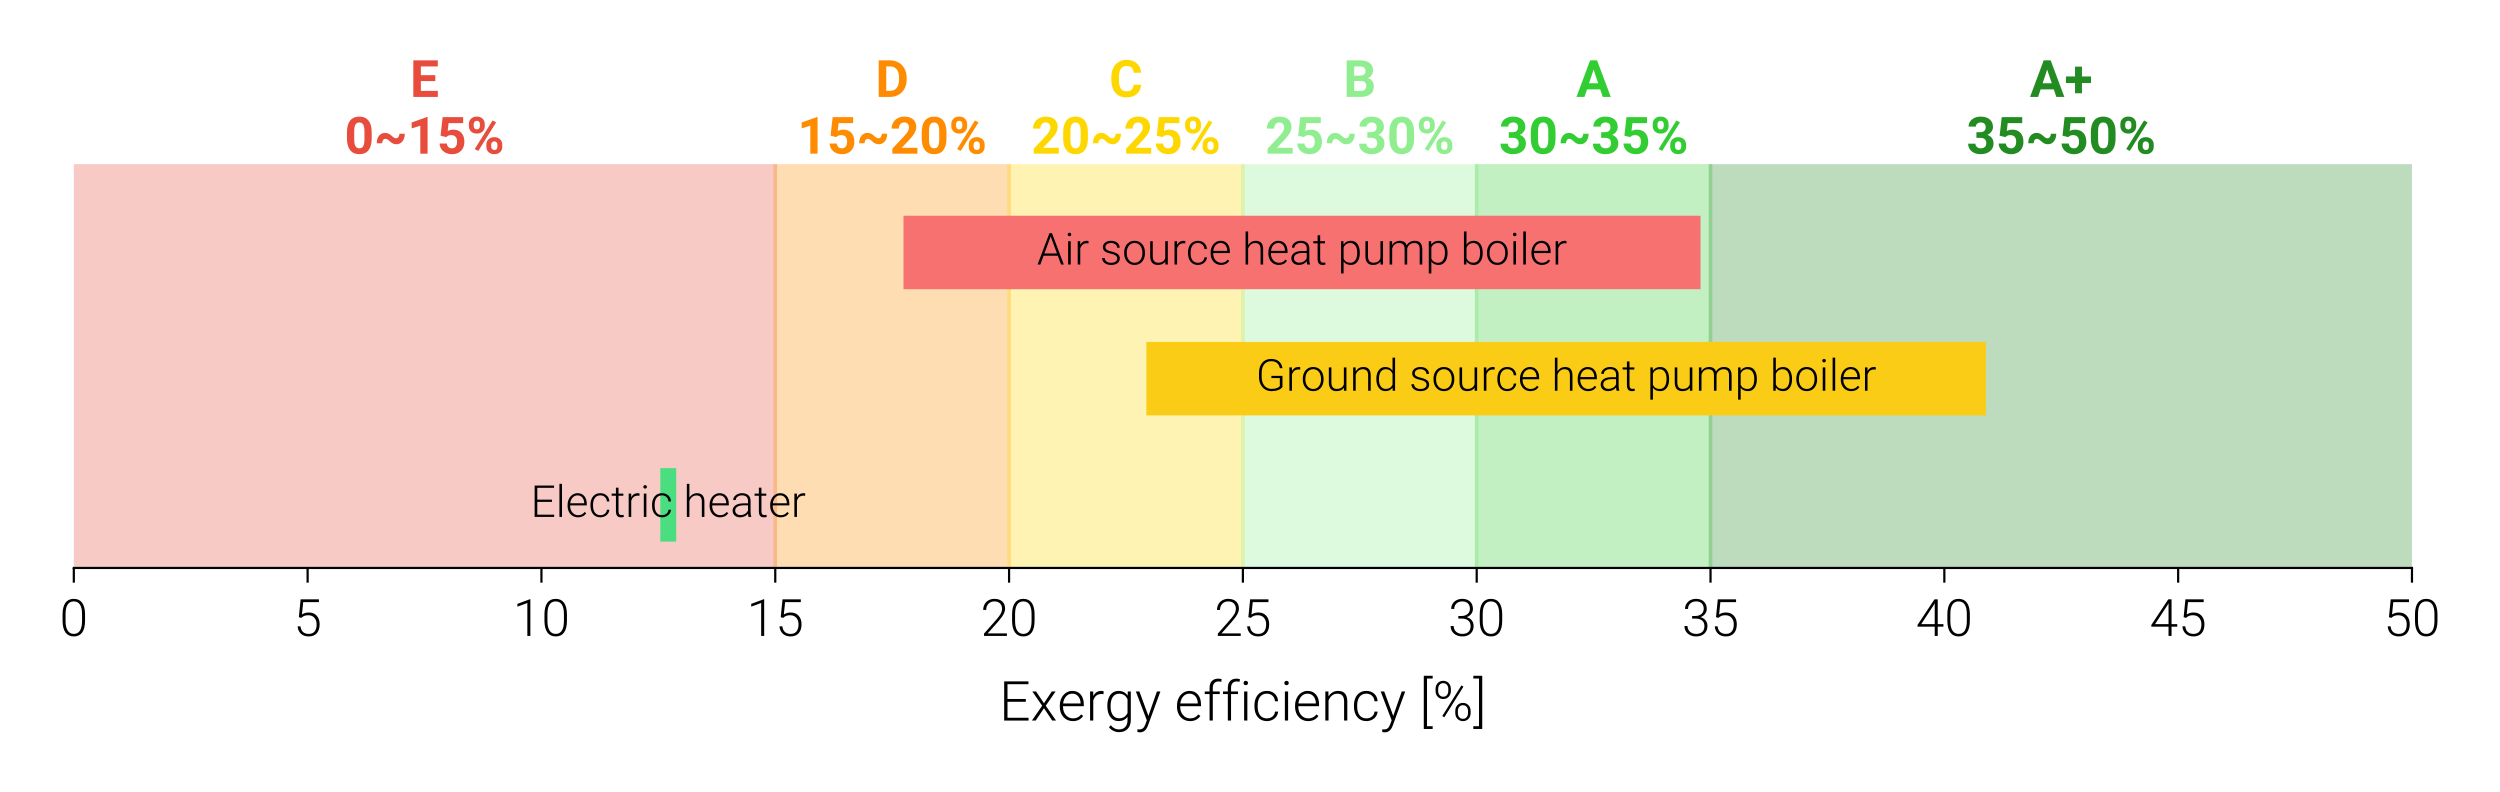
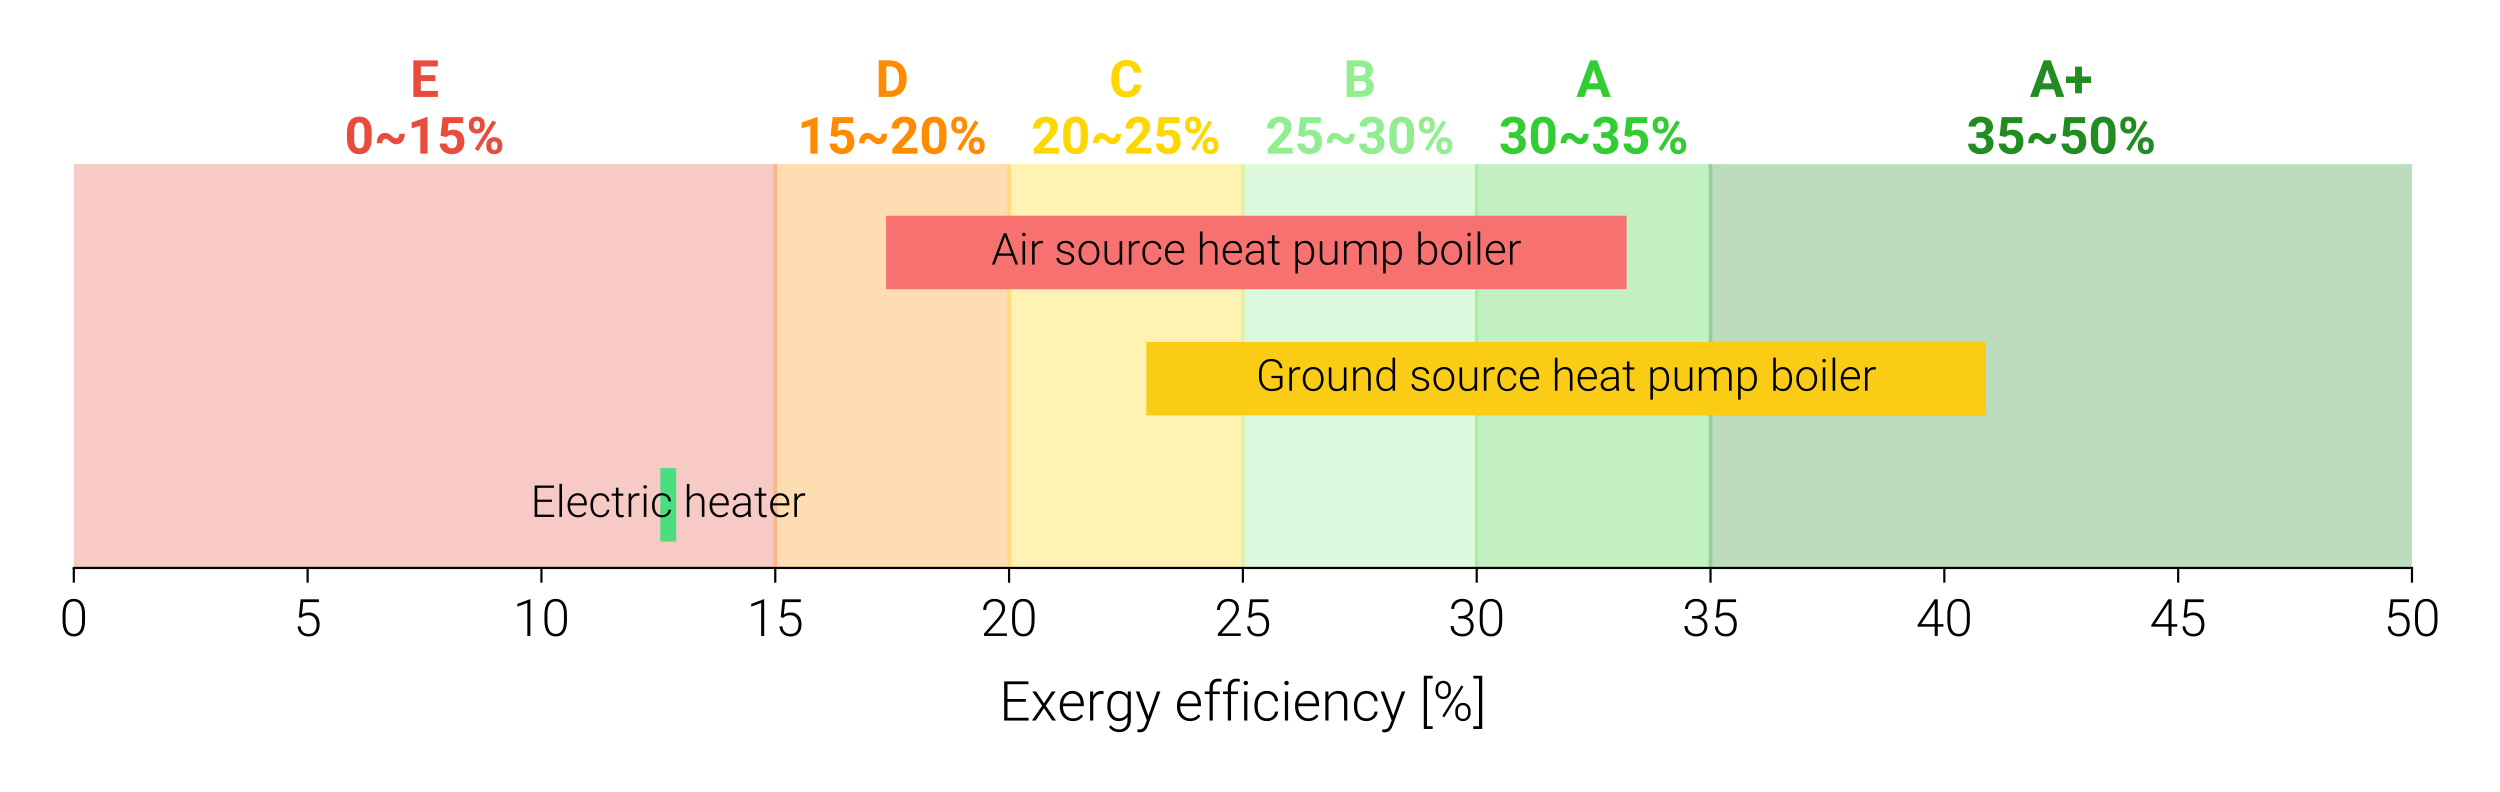
<svg xmlns="http://www.w3.org/2000/svg" xmlns:xlink="http://www.w3.org/1999/xlink" width="340.157pt" height="107.717pt" viewBox="0 0 340.157 107.717" version="1.1">
  <defs>
    <style type="text/css">*{stroke-linejoin: round; stroke-linecap: butt}</style>
  </defs>
  <g id="figure_1">
    <g id="patch_1">
      <path d="M 0 107.717  L 340.157 107.717  L 340.157 0  L 0 0  L 0 107.717  z " style="fill: none" />
    </g>
    <g id="axes_1">
      <g id="patch_2">
        <path d="M 10.043 77.277  L 328.18 77.277  L 328.18 22.332  L 10.043 22.332  L 10.043 77.277  z " style="fill: none" />
      </g>
      <g id="patch_3">
-         <path d="M 10.043 77.277  L 105.484 77.277  L 105.484 22.332  L 10.043 22.332  z " clip-path="url(#p88ef2f075c)" style="fill: #e74c3c; opacity: 0.3; stroke: #e74c3c; stroke-width: 0.5; stroke-linejoin: miter" />
+         <path d="M 10.043 77.277  L 105.484 77.277  L 105.484 22.332  L 10.043 22.332  z " clip-path="url(#padbe6a1550)" style="fill: #e74c3c; opacity: 0.3; stroke: #e74c3c; stroke-width: 0.5; stroke-linejoin: miter" />
      </g>
      <g id="patch_4">
-         <path d="M 105.484 77.277  L 137.297 77.277  L 137.297 22.332  L 105.484 22.332  z " clip-path="url(#p88ef2f075c)" style="fill: #ff8c00; opacity: 0.3; stroke: #ff8c00; stroke-width: 0.5; stroke-linejoin: miter" />
+         <path d="M 105.484 77.277  L 137.297 77.277  L 137.297 22.332  L 105.484 22.332  z " clip-path="url(#padbe6a1550)" style="fill: #ff8c00; opacity: 0.3; stroke: #ff8c00; stroke-width: 0.5; stroke-linejoin: miter" />
      </g>
      <g id="patch_5">
-         <path d="M 137.297 77.277  L 169.111 77.277  L 169.111 22.332  L 137.297 22.332  z " clip-path="url(#p88ef2f075c)" style="fill: #ffd700; opacity: 0.3; stroke: #ffd700; stroke-width: 0.5; stroke-linejoin: miter" />
+         <path d="M 137.297 77.277  L 169.111 77.277  L 169.111 22.332  L 137.297 22.332  z " clip-path="url(#padbe6a1550)" style="fill: #ffd700; opacity: 0.3; stroke: #ffd700; stroke-width: 0.5; stroke-linejoin: miter" />
      </g>
      <g id="patch_6">
-         <path d="M 169.111 77.277  L 200.925 77.277  L 200.925 22.332  L 169.111 22.332  z " clip-path="url(#p88ef2f075c)" style="fill: #90ee90; opacity: 0.3; stroke: #90ee90; stroke-width: 0.5; stroke-linejoin: miter" />
+         <path d="M 169.111 77.277  L 200.925 77.277  L 200.925 22.332  L 169.111 22.332  z " clip-path="url(#padbe6a1550)" style="fill: #90ee90; opacity: 0.3; stroke: #90ee90; stroke-width: 0.5; stroke-linejoin: miter" />
      </g>
      <g id="patch_7">
-         <path d="M 200.925 77.277  L 232.739 77.277  L 232.739 22.332  L 200.925 22.332  z " clip-path="url(#p88ef2f075c)" style="fill: #32cd32; opacity: 0.3; stroke: #32cd32; stroke-width: 0.5; stroke-linejoin: miter" />
+         <path d="M 200.925 77.277  L 232.739 77.277  L 232.739 22.332  L 200.925 22.332  z " clip-path="url(#padbe6a1550)" style="fill: #32cd32; opacity: 0.3; stroke: #32cd32; stroke-width: 0.5; stroke-linejoin: miter" />
      </g>
      <g id="patch_8">
-         <path d="M 232.739 77.277  L 328.18 77.277  L 328.18 22.332  L 232.739 22.332  z " clip-path="url(#p88ef2f075c)" style="fill: #228b22; opacity: 0.3; stroke: #228b22; stroke-width: 0.5; stroke-linejoin: miter" />
+         <path d="M 232.739 77.277  L 328.18 77.277  L 328.18 22.332  L 232.739 22.332  z " clip-path="url(#padbe6a1550)" style="fill: #228b22; opacity: 0.3; stroke: #228b22; stroke-width: 0.5; stroke-linejoin: miter" />
      </g>
      <g id="LineCollection_1">
-         <path d="M 89.843 68.691  L 92.009 68.691  " clip-path="url(#p88ef2f075c)" style="fill: none; stroke: #4ade80; stroke-width: 10" />
+         <path d="M 89.843 68.691  L 92.009 68.691  " clip-path="url(#padbe6a1550)" style="fill: none; stroke: #4ade80; stroke-width: 10" />
      </g>
      <g id="LineCollection_2">
-         <path d="M 155.979 51.521  L 270.214 51.521  " clip-path="url(#p88ef2f075c)" style="fill: none; stroke: #facc15; stroke-width: 10" />
+         <path d="M 155.979 51.521  L 270.214 51.521  " clip-path="url(#padbe6a1550)" style="fill: none; stroke: #facc15; stroke-width: 10" />
      </g>
      <g id="LineCollection_3">
-         <path d="M 122.932 34.351  L 231.38 34.351  " clip-path="url(#p88ef2f075c)" style="fill: none; stroke: #f87171; stroke-width: 10" />
+         <path d="M 120.568 34.351  L 221.327 34.351  " clip-path="url(#padbe6a1550)" style="fill: none; stroke: #f87171; stroke-width: 10" />
      </g>
      <g id="patch_9">
        <path d="M 10.043 77.277  L 328.18 77.277  " style="fill: none; stroke: #000000; stroke-width: 0.3; stroke-linejoin: miter; stroke-linecap: square" />
      </g>
      <g id="matplotlib.axis_1">
        <g id="xtick_1">
          <g id="line2d_1">
            <defs>
-               <path id="me3cff10034" d="M 0 0  L 0 2  " style="stroke: #000000; stroke-width: 0.3" />
+               <path id="m54d1eeb6ce" d="M 0 0  L 0 2  " style="stroke: #000000; stroke-width: 0.3" />
            </defs>
            <g>
-               <use xlink:href="#me3cff10034" x="10.043" y="77.277" style="stroke: #000000; stroke-width: 0.3" />
+               <use xlink:href="#m54d1eeb6ce" x="10.043" y="77.277" style="stroke: #000000; stroke-width: 0.3" />
            </g>
          </g>
          <g id="text_1">
            <g transform="translate(8.102734 86.52653) scale(0.07 -0.07)">
              <defs>
                <path id="Roboto-Light-30" d="M 3172 1897  Q 3172 934 2819 435  Q 2466 -63 1778 -63  Q 1103 -63 743 426  Q 384 916 375 1850  L 375 2666  Q 375 3625 731 4119  Q 1088 4613 1772 4613  Q 2447 4613 2803 4136  Q 3159 3659 3172 2731  L 3172 1897  z M 2797 2713  Q 2797 3494 2542 3894  Q 2288 4294 1772 4294  Q 1266 4294 1009 3903  Q 753 3513 747 2750  L 747 1856  Q 747 1078 1011 665  Q 1275 253 1778 253  Q 2278 253 2536 656  Q 2794 1059 2797 1838  L 2797 2713  z " transform="scale(0.015625)" />
              </defs>
              <use xlink:href="#Roboto-Light-30" />
            </g>
          </g>
        </g>
        <g id="xtick_2">
          <g id="line2d_2">
            <g>
-               <use xlink:href="#me3cff10034" x="41.856" y="77.277" style="stroke: #000000; stroke-width: 0.3" />
+               <use xlink:href="#m54d1eeb6ce" x="41.856" y="77.277" style="stroke: #000000; stroke-width: 0.3" />
            </g>
          </g>
          <g id="text_2">
            <g transform="translate(39.91648 86.52653) scale(0.07 -0.07)">
              <defs>
                <path id="Roboto-Light-35" d="M 681 2331  L 903 4550  L 3178 4550  L 3178 4203  L 1225 4203  L 1066 2666  Q 1431 2916 1922 2916  Q 2538 2916 2903 2516  Q 3269 2116 3269 1450  Q 3269 731 2912 334  Q 2556 -63 1909 -63  Q 1316 -63 947 268  Q 578 600 525 1197  L 884 1197  Q 938 731 1200 492  Q 1463 253 1909 253  Q 2397 253 2645 562  Q 2894 872 2894 1444  Q 2894 1944 2616 2259  Q 2338 2575 1856 2575  Q 1591 2575 1394 2508  Q 1197 2441 978 2247  L 681 2331  z " transform="scale(0.015625)" />
              </defs>
              <use xlink:href="#Roboto-Light-35" />
            </g>
          </g>
        </g>
        <g id="xtick_3">
          <g id="line2d_3">
            <g>
-               <use xlink:href="#me3cff10034" x="73.67" y="77.277" style="stroke: #000000; stroke-width: 0.3" />
+               <use xlink:href="#m54d1eeb6ce" x="73.67" y="77.277" style="stroke: #000000; stroke-width: 0.3" />
            </g>
          </g>
          <g id="text_3">
            <g transform="translate(69.79046 86.52653) scale(0.07 -0.07)">
              <defs>
                <path id="Roboto-Light-31" d="M 2169 0  L 1794 0  L 1794 4100  L 556 3641  L 556 3991  L 2106 4566  L 2169 4566  L 2169 0  z " transform="scale(0.015625)" />
              </defs>
              <use xlink:href="#Roboto-Light-31" />
              <use xlink:href="#Roboto-Light-30" transform="translate(55.41992 0)" />
            </g>
          </g>
        </g>
        <g id="xtick_4">
          <g id="line2d_4">
            <g>
-               <use xlink:href="#me3cff10034" x="105.484" y="77.277" style="stroke: #000000; stroke-width: 0.3" />
+               <use xlink:href="#m54d1eeb6ce" x="105.484" y="77.277" style="stroke: #000000; stroke-width: 0.3" />
            </g>
          </g>
          <g id="text_4">
            <g transform="translate(101.6042 86.52653) scale(0.07 -0.07)">
              <use xlink:href="#Roboto-Light-31" />
              <use xlink:href="#Roboto-Light-35" transform="translate(55.41992 0)" />
            </g>
          </g>
        </g>
        <g id="xtick_5">
          <g id="line2d_5">
            <g>
-               <use xlink:href="#me3cff10034" x="137.297" y="77.277" style="stroke: #000000; stroke-width: 0.3" />
+               <use xlink:href="#m54d1eeb6ce" x="137.297" y="77.277" style="stroke: #000000; stroke-width: 0.3" />
            </g>
          </g>
          <g id="text_5">
            <g transform="translate(133.418 86.52653) scale(0.07 -0.07)">
              <defs>
                <path id="Roboto-Light-32" d="M 3278 0  L 428 0  L 428 288  L 1988 2056  Q 2375 2503 2525 2793  Q 2675 3084 2675 3359  Q 2675 3791 2422 4042  Q 2169 4294 1725 4294  Q 1266 4294 983 4000  Q 700 3706 700 3238  L 328 3238  Q 328 3622 501 3937  Q 675 4253 995 4433  Q 1316 4613 1725 4613  Q 2350 4613 2701 4284  Q 3053 3956 3053 3391  Q 3053 3072 2854 2694  Q 2656 2316 2156 1750  L 888 316  L 3278 316  L 3278 0  z " transform="scale(0.015625)" />
              </defs>
              <use xlink:href="#Roboto-Light-32" />
              <use xlink:href="#Roboto-Light-30" transform="translate(55.41992 0)" />
            </g>
          </g>
        </g>
        <g id="xtick_6">
          <g id="line2d_6">
            <g>
-               <use xlink:href="#me3cff10034" x="169.111" y="77.277" style="stroke: #000000; stroke-width: 0.3" />
+               <use xlink:href="#m54d1eeb6ce" x="169.111" y="77.277" style="stroke: #000000; stroke-width: 0.3" />
            </g>
          </g>
          <g id="text_6">
            <g transform="translate(165.2317 86.52653) scale(0.07 -0.07)">
              <use xlink:href="#Roboto-Light-32" />
              <use xlink:href="#Roboto-Light-35" transform="translate(55.41992 0)" />
            </g>
          </g>
        </g>
        <g id="xtick_7">
          <g id="line2d_7">
            <g>
-               <use xlink:href="#me3cff10034" x="200.925" y="77.277" style="stroke: #000000; stroke-width: 0.3" />
+               <use xlink:href="#m54d1eeb6ce" x="200.925" y="77.277" style="stroke: #000000; stroke-width: 0.3" />
            </g>
          </g>
          <g id="text_7">
            <g transform="translate(197.0455 86.52653) scale(0.07 -0.07)">
              <defs>
                <path id="Roboto-Light-33" d="M 1259 2478  L 1647 2478  Q 1969 2478 2209 2592  Q 2450 2706 2576 2904  Q 2703 3103 2703 3363  Q 2703 3800 2456 4047  Q 2209 4294 1747 4294  Q 1309 4294 1029 4036  Q 750 3778 750 3356  L 375 3356  Q 375 3709 553 4001  Q 731 4294 1047 4453  Q 1363 4613 1747 4613  Q 2366 4613 2722 4275  Q 3078 3938 3078 3350  Q 3078 3022 2870 2745  Q 2663 2469 2300 2331  Q 2725 2213 2944 1923  Q 3163 1634 3163 1234  Q 3163 650 2781 293  Q 2400 -63 1763 -63  Q 1356 -63 1017 100  Q 678 263 492 555  Q 306 847 306 1234  L 681 1234  Q 681 800 984 526  Q 1288 253 1763 253  Q 2247 253 2517 501  Q 2788 750 2788 1222  Q 2788 1678 2495 1918  Q 2203 2159 1634 2159  L 1259 2159  L 1259 2478  z " transform="scale(0.015625)" />
              </defs>
              <use xlink:href="#Roboto-Light-33" />
              <use xlink:href="#Roboto-Light-30" transform="translate(55.41992 0)" />
            </g>
          </g>
        </g>
        <g id="xtick_8">
          <g id="line2d_8">
            <g>
-               <use xlink:href="#me3cff10034" x="232.739" y="77.277" style="stroke: #000000; stroke-width: 0.3" />
+               <use xlink:href="#m54d1eeb6ce" x="232.739" y="77.277" style="stroke: #000000; stroke-width: 0.3" />
            </g>
          </g>
          <g id="text_8">
            <g transform="translate(228.8592 86.52653) scale(0.07 -0.07)">
              <use xlink:href="#Roboto-Light-33" />
              <use xlink:href="#Roboto-Light-35" transform="translate(55.41992 0)" />
            </g>
          </g>
        </g>
        <g id="xtick_9">
          <g id="line2d_9">
            <g>
-               <use xlink:href="#me3cff10034" x="264.552" y="77.277" style="stroke: #000000; stroke-width: 0.3" />
+               <use xlink:href="#m54d1eeb6ce" x="264.552" y="77.277" style="stroke: #000000; stroke-width: 0.3" />
            </g>
          </g>
          <g id="text_9">
            <g transform="translate(260.673 86.52653) scale(0.07 -0.07)">
              <defs>
                <path id="Roboto-Light-34" d="M 2725 1466  L 3434 1466  L 3434 1150  L 2725 1150  L 2725 0  L 2350 0  L 2350 1150  L 209 1150  L 209 1363  L 2316 4550  L 2725 4550  L 2725 1466  z M 669 1466  L 2350 1466  L 2350 4066  L 2184 3778  L 669 1466  z " transform="scale(0.015625)" />
              </defs>
              <use xlink:href="#Roboto-Light-34" />
              <use xlink:href="#Roboto-Light-30" transform="translate(55.41992 0)" />
            </g>
          </g>
        </g>
        <g id="xtick_10">
          <g id="line2d_10">
            <g>
-               <use xlink:href="#me3cff10034" x="296.366" y="77.277" style="stroke: #000000; stroke-width: 0.3" />
+               <use xlink:href="#m54d1eeb6ce" x="296.366" y="77.277" style="stroke: #000000; stroke-width: 0.3" />
            </g>
          </g>
          <g id="text_10">
            <g transform="translate(292.4867 86.52653) scale(0.07 -0.07)">
              <use xlink:href="#Roboto-Light-34" />
              <use xlink:href="#Roboto-Light-35" transform="translate(55.41992 0)" />
            </g>
          </g>
        </g>
        <g id="xtick_11">
          <g id="line2d_11">
            <g>
-               <use xlink:href="#me3cff10034" x="328.18" y="77.277" style="stroke: #000000; stroke-width: 0.3" />
+               <use xlink:href="#m54d1eeb6ce" x="328.18" y="77.277" style="stroke: #000000; stroke-width: 0.3" />
            </g>
          </g>
          <g id="text_11">
            <g transform="translate(324.3004 86.52653) scale(0.07 -0.07)">
              <use xlink:href="#Roboto-Light-35" />
              <use xlink:href="#Roboto-Light-30" transform="translate(55.41992 0)" />
            </g>
          </g>
        </g>
        <g id="text_12">
          <g transform="translate(135.9583 98.04216) scale(0.075 -0.075)">
            <defs>
              <path id="Roboto-Light-45" d="M 3088 2181  L 959 2181  L 959 325  L 3406 325  L 3406 0  L 575 0  L 575 4550  L 3391 4550  L 3391 4222  L 959 4222  L 959 2506  L 3088 2506  L 3088 2181  z " transform="scale(0.015625)" />
              <path id="Roboto-Light-78" d="M 1550 2009  L 2463 3381  L 2906 3381  L 1759 1722  L 2956 0  L 2516 0  L 1553 1431  L 591 0  L 150 0  L 1344 1722  L 197 3381  L 638 3381  L 1550 2009  z " transform="scale(0.015625)" />
              <path id="Roboto-Light-65" d="M 1797 -63  Q 1366 -63 1017 150  Q 669 363 475 742  Q 281 1122 281 1594  L 281 1728  Q 281 2216 470 2606  Q 659 2997 996 3220  Q 1334 3444 1728 3444  Q 2344 3444 2705 3023  Q 3066 2603 3066 1875  L 3066 1666  L 653 1666  L 653 1594  Q 653 1019 983 636  Q 1313 253 1813 253  Q 2113 253 2342 362  Q 2572 472 2759 713  L 2994 534  Q 2581 -63 1797 -63  z M 1728 3125  Q 1306 3125 1017 2815  Q 728 2506 666 1984  L 2694 1984  L 2694 2025  Q 2678 2513 2415 2819  Q 2153 3125 1728 3125  z " transform="scale(0.015625)" />
              <path id="Roboto-Light-72" d="M 2050 3063  Q 1931 3084 1797 3084  Q 1447 3084 1205 2889  Q 963 2694 859 2322  L 859 0  L 488 0  L 488 3381  L 853 3381  L 859 2844  Q 1156 3444 1813 3444  Q 1969 3444 2059 3403  L 2050 3063  z " transform="scale(0.015625)" />
              <path id="Roboto-Light-67" d="M 338 1722  Q 338 2516 689 2980  Q 1041 3444 1644 3444  Q 2334 3444 2694 2894  L 2713 3381  L 3063 3381  L 3063 69  Q 3063 -584 2697 -965  Q 2331 -1347 1706 -1347  Q 1353 -1347 1033 -1189  Q 713 -1031 528 -769  L 738 -544  Q 1134 -1031 1681 -1031  Q 2150 -1031 2412 -754  Q 2675 -478 2684 13  L 2684 438  Q 2325 -63 1638 -63  Q 1050 -63 694 406  Q 338 875 338 1672  L 338 1722  z M 716 1656  Q 716 1009 975 636  Q 1234 263 1706 263  Q 2397 263 2684 881  L 2684 2453  Q 2553 2778 2306 2948  Q 2059 3119 1713 3119  Q 1241 3119 978 2748  Q 716 2378 716 1656  z " transform="scale(0.015625)" />
              <path id="Roboto-Light-79" d="M 1559 538  L 2547 3381  L 2950 3381  L 1506 -575  L 1431 -750  Q 1153 -1366 572 -1366  Q 438 -1366 284 -1322  L 281 -1013  L 475 -1031  Q 750 -1031 920 -895  Q 1091 -759 1209 -428  L 1375 28  L 100 3381  L 509 3381  L 1559 538  z " transform="scale(0.015625)" />
              <path id="Roboto-Light-20" transform="scale(0.015625)" />
              <path id="Roboto-Light-66" d="M 756 0  L 756 3075  L 197 3075  L 197 3381  L 756 3381  L 756 3791  Q 756 4309 1020 4587  Q 1284 4866 1756 4866  Q 1969 4866 2153 4813  L 2125 4500  Q 1969 4538 1784 4538  Q 1475 4538 1303 4345  Q 1131 4153 1131 3800  L 1131 3381  L 1938 3381  L 1938 3075  L 1131 3075  L 1131 0  L 756 0  z " transform="scale(0.015625)" />
              <path id="Roboto-Light-69" d="M 906 0  L 531 0  L 531 3381  L 906 3381  L 906 0  z M 466 4359  Q 466 4466 534 4539  Q 603 4613 722 4613  Q 841 4613 911 4539  Q 981 4466 981 4359  Q 981 4253 911 4181  Q 841 4109 722 4109  Q 603 4109 534 4181  Q 466 4253 466 4359  z " transform="scale(0.015625)" />
              <path id="Roboto-Light-63" d="M 1738 253  Q 2128 253 2392 473  Q 2656 694 2678 1044  L 3038 1044  Q 3022 734 2844 479  Q 2666 225 2370 81  Q 2075 -63 1738 -63  Q 1072 -63 683 400  Q 294 863 294 1644  L 294 1756  Q 294 2256 469 2640  Q 644 3025 970 3234  Q 1297 3444 1734 3444  Q 2291 3444 2652 3112  Q 3013 2781 3038 2241  L 2678 2241  Q 2653 2638 2392 2881  Q 2131 3125 1734 3125  Q 1228 3125 948 2759  Q 669 2394 669 1734  L 669 1625  Q 669 978 948 615  Q 1228 253 1738 253  z " transform="scale(0.015625)" />
              <path id="Roboto-Light-6e" d="M 844 3381  L 856 2803  Q 1047 3116 1331 3280  Q 1616 3444 1959 3444  Q 2503 3444 2768 3137  Q 3034 2831 3038 2219  L 3038 0  L 2666 0  L 2666 2222  Q 2663 2675 2473 2897  Q 2284 3119 1869 3119  Q 1522 3119 1255 2901  Q 988 2684 859 2316  L 859 0  L 488 0  L 488 3381  L 844 3381  z " transform="scale(0.015625)" />
              <path id="Roboto-Light-5b" d="M 1541 4881  L 884 4881  L 884 -656  L 1541 -656  L 1541 -975  L 509 -975  L 509 5200  L 1541 5200  L 1541 4881  z " transform="scale(0.015625)" />
              <path id="Roboto-Light-25" d="M 341 3675  Q 341 4081 592 4348  Q 844 4616 1231 4616  Q 1619 4616 1870 4348  Q 2122 4081 2122 3656  L 2122 3434  Q 2122 3034 1873 2767  Q 1625 2500 1238 2500  Q 853 2500 597 2762  Q 341 3025 341 3456  L 341 3675  z M 644 3434  Q 644 3144 805 2956  Q 966 2769 1238 2769  Q 1503 2769 1661 2958  Q 1819 3147 1819 3447  L 1819 3675  Q 1819 3966 1656 4155  Q 1494 4344 1231 4344  Q 972 4344 808 4156  Q 644 3969 644 3656  L 644 3434  z M 2631 1116  Q 2631 1522 2882 1787  Q 3134 2053 3518 2053  Q 3903 2053 4158 1789  Q 4413 1525 4413 1094  L 4413 872  Q 4413 466 4161 200  Q 3909 -66 3525 -66  Q 3141 -66 2886 198  Q 2631 463 2631 888  L 2631 1116  z M 2931 872  Q 2931 578 3092 390  Q 3253 203 3525 203  Q 3794 203 3951 392  Q 4109 581 4109 888  L 4109 1116  Q 4109 1416 3948 1598  Q 3788 1781 3519 1781  Q 3256 1781 3093 1597  Q 2931 1413 2931 1103  L 2931 872  z M 1356 378  L 1122 528  L 3344 4084  L 3578 3934  L 1356 378  z " transform="scale(0.015625)" />
              <path id="Roboto-Light-5d" d="M 0 5200  L 1034 5200  L 1034 -975  L 0 -975  L 0 -656  L 659 -656  L 659 4881  L 0 4881  L 0 5200  z " transform="scale(0.015625)" />
            </defs>
            <use xlink:href="#Roboto-Light-45" />
            <use xlink:href="#Roboto-Light-78" transform="translate(56.88477 0)" />
            <use xlink:href="#Roboto-Light-65" transform="translate(105.5176 0)" />
            <use xlink:href="#Roboto-Light-72" transform="translate(157.1777 0)" />
            <use xlink:href="#Roboto-Light-67" transform="translate(190.8203 0)" />
            <use xlink:href="#Roboto-Light-79" transform="translate(246.2891 0)" />
            <use xlink:href="#Roboto-Light-20" transform="translate(293.7988 0)" />
            <use xlink:href="#Roboto-Light-65" transform="translate(318.1152 0)" />
            <use xlink:href="#Roboto-Light-66" transform="translate(369.7754 0)" />
            <use xlink:href="#Roboto-Light-66" transform="translate(402.8809 0)" />
            <use xlink:href="#Roboto-Light-69" transform="translate(435.9863 0)" />
            <use xlink:href="#Roboto-Light-63" transform="translate(458.3984 0)" />
            <use xlink:href="#Roboto-Light-69" transform="translate(509.9121 0)" />
            <use xlink:href="#Roboto-Light-65" transform="translate(532.3242 0)" />
            <use xlink:href="#Roboto-Light-6e" transform="translate(583.9844 0)" />
            <use xlink:href="#Roboto-Light-63" transform="translate(638.916 0)" />
            <use xlink:href="#Roboto-Light-79" transform="translate(690.4297 0)" />
            <use xlink:href="#Roboto-Light-20" transform="translate(737.9395 0)" />
            <use xlink:href="#Roboto-Light-5b" transform="translate(762.2559 0)" />
            <use xlink:href="#Roboto-Light-25" transform="translate(786.2305 0)" />
            <use xlink:href="#Roboto-Light-5d" transform="translate(860.1074 0)" />
          </g>
        </g>
      </g>
      <g id="matplotlib.axis_2" />
      <g id="text_13">
        <g transform="translate(72.20615 70.33208) scale(0.06 -0.06)">
          <defs>
            <path id="Roboto-Light-6c" d="M 906 0  L 531 0  L 531 4800  L 906 4800  L 906 0  z " transform="scale(0.015625)" />
            <path id="Roboto-Light-74" d="M 1069 4247  L 1069 3381  L 1769 3381  L 1769 3075  L 1069 3075  L 1069 822  Q 1069 541 1170 403  Q 1272 266 1509 266  Q 1603 266 1813 297  L 1828 -9  Q 1681 -63 1428 -63  Q 1044 -63 869 160  Q 694 384 694 819  L 694 3075  L 72 3075  L 72 3381  L 694 3381  L 694 4247  L 1069 4247  z " transform="scale(0.015625)" />
            <path id="Roboto-Light-68" d="M 859 2809  Q 1044 3113 1331 3278  Q 1619 3444 1959 3444  Q 2503 3444 2768 3137  Q 3034 2831 3038 2219  L 3038 0  L 2666 0  L 2666 2222  Q 2663 2675 2473 2897  Q 2284 3119 1869 3119  Q 1522 3119 1255 2901  Q 988 2684 859 2316  L 859 0  L 488 0  L 488 4800  L 859 4800  L 859 2809  z " transform="scale(0.015625)" />
            <path id="Roboto-Light-61" d="M 2622 0  Q 2566 159 2550 472  Q 2353 216 2048 76  Q 1744 -63 1403 -63  Q 916 -63 614 209  Q 313 481 313 897  Q 313 1391 723 1678  Q 1134 1966 1869 1966  L 2547 1966  L 2547 2350  Q 2547 2713 2323 2920  Q 2100 3128 1672 3128  Q 1281 3128 1025 2928  Q 769 2728 769 2447  L 394 2450  Q 394 2853 769 3148  Q 1144 3444 1691 3444  Q 2256 3444 2582 3161  Q 2909 2878 2919 2372  L 2919 772  Q 2919 281 3022 38  L 3022 0  L 2622 0  z M 1447 269  Q 1822 269 2117 450  Q 2413 631 2547 934  L 2547 1678  L 1878 1678  Q 1319 1672 1003 1473  Q 688 1275 688 928  Q 688 644 898 456  Q 1109 269 1447 269  z " transform="scale(0.015625)" />
          </defs>
          <use xlink:href="#Roboto-Light-45" />
          <use xlink:href="#Roboto-Light-6c" transform="translate(56.88477 0)" />
          <use xlink:href="#Roboto-Light-65" transform="translate(79.29688 0)" />
          <use xlink:href="#Roboto-Light-63" transform="translate(130.957 0)" />
          <use xlink:href="#Roboto-Light-74" transform="translate(182.4707 0)" />
          <use xlink:href="#Roboto-Light-72" transform="translate(214.5996 0)" />
          <use xlink:href="#Roboto-Light-69" transform="translate(248.2422 0)" />
          <use xlink:href="#Roboto-Light-63" transform="translate(270.6543 0)" />
          <use xlink:href="#Roboto-Light-20" transform="translate(322.168 0)" />
          <use xlink:href="#Roboto-Light-68" transform="translate(346.4844 0)" />
          <use xlink:href="#Roboto-Light-65" transform="translate(401.3672 0)" />
          <use xlink:href="#Roboto-Light-61" transform="translate(453.0273 0)" />
          <use xlink:href="#Roboto-Light-74" transform="translate(506.5918 0)" />
          <use xlink:href="#Roboto-Light-65" transform="translate(538.7207 0)" />
          <use xlink:href="#Roboto-Light-72" transform="translate(590.3809 0)" />
        </g>
      </g>
      <g id="text_14">
        <g transform="translate(170.8788 53.16191) scale(0.06 -0.06)">
          <defs>
            <path id="Roboto-Light-47" d="M 3859 541  Q 3659 256 3232 96  Q 2806 -63 2278 -63  Q 1744 -63 1328 193  Q 913 450 684 919  Q 456 1388 453 1994  L 453 2569  Q 453 3516 931 4064  Q 1409 4613 2216 4613  Q 2919 4613 3347 4255  Q 3775 3897 3856 3269  L 3472 3269  Q 3388 3769 3064 4026  Q 2741 4284 2219 4284  Q 1581 4284 1209 3831  Q 838 3378 838 2553  L 838 2016  Q 838 1497 1014 1098  Q 1191 700 1520 481  Q 1850 263 2278 263  Q 2775 263 3131 419  Q 3363 522 3475 659  L 3475 1834  L 2253 1834  L 2253 2159  L 3859 2159  L 3859 541  z " transform="scale(0.015625)" />
            <path id="Roboto-Light-6f" d="M 281 1741  Q 281 2228 470 2618  Q 659 3009 1004 3226  Q 1350 3444 1788 3444  Q 2463 3444 2881 2970  Q 3300 2497 3300 1716  L 3300 1638  Q 3300 1147 3111 755  Q 2922 363 2578 150  Q 2234 -63 1794 -63  Q 1122 -63 701 410  Q 281 884 281 1666  L 281 1741  z M 656 1638  Q 656 1031 970 642  Q 1284 253 1794 253  Q 2300 253 2614 642  Q 2928 1031 2928 1669  L 2928 1741  Q 2928 2128 2784 2450  Q 2641 2772 2381 2948  Q 2122 3125 1788 3125  Q 1288 3125 972 2733  Q 656 2341 656 1706  L 656 1638  z " transform="scale(0.015625)" />
            <path id="Roboto-Light-75" d="M 2663 428  Q 2325 -63 1584 -63  Q 1044 -63 762 251  Q 481 566 475 1181  L 475 3381  L 847 3381  L 847 1228  Q 847 263 1628 263  Q 2441 263 2656 934  L 2656 3381  L 3031 3381  L 3031 0  L 2669 0  L 2663 428  z " transform="scale(0.015625)" />
            <path id="Roboto-Light-64" d="M 338 1722  Q 338 2509 689 2976  Q 1041 3444 1644 3444  Q 2328 3444 2688 2903  L 2688 4800  L 3059 4800  L 3059 0  L 2709 0  L 2694 450  Q 2334 -63 1638 -63  Q 1053 -63 695 407  Q 338 878 338 1678  L 338 1722  z M 716 1656  Q 716 1009 975 636  Q 1234 263 1706 263  Q 2397 263 2688 872  L 2688 2459  Q 2397 3119 1713 3119  Q 1241 3119 978 2748  Q 716 2378 716 1656  z " transform="scale(0.015625)" />
            <path id="Roboto-Light-73" d="M 2513 859  Q 2513 1138 2289 1306  Q 2066 1475 1616 1570  Q 1166 1666 917 1789  Q 669 1913 548 2091  Q 428 2269 428 2522  Q 428 2922 762 3183  Q 1097 3444 1619 3444  Q 2184 3444 2526 3164  Q 2869 2884 2869 2434  L 2494 2434  Q 2494 2731 2245 2928  Q 1997 3125 1619 3125  Q 1250 3125 1026 2961  Q 803 2797 803 2534  Q 803 2281 989 2142  Q 1175 2003 1667 1887  Q 2159 1772 2404 1640  Q 2650 1509 2769 1325  Q 2888 1141 2888 878  Q 2888 450 2542 193  Q 2197 -63 1641 -63  Q 1050 -63 683 223  Q 316 509 316 947  L 691 947  Q 713 619 967 436  Q 1222 253 1641 253  Q 2031 253 2272 425  Q 2513 597 2513 859  z " transform="scale(0.015625)" />
            <path id="Roboto-Light-70" d="M 3206 1656  Q 3206 866 2856 401  Q 2506 -63 1919 -63  Q 1225 -63 856 425  L 856 -1300  L 484 -1300  L 484 3381  L 831 3381  L 850 2903  Q 1216 3444 1909 3444  Q 2516 3444 2861 2984  Q 3206 2525 3206 1709  L 3206 1656  z M 2831 1722  Q 2831 2369 2565 2744  Q 2300 3119 1825 3119  Q 1481 3119 1234 2953  Q 988 2788 856 2472  L 856 850  Q 991 559 1241 406  Q 1491 253 1831 253  Q 2303 253 2567 629  Q 2831 1006 2831 1722  z " transform="scale(0.015625)" />
            <path id="Roboto-Light-6d" d="M 828 3381  L 841 2831  Q 1028 3138 1309 3291  Q 1591 3444 1934 3444  Q 2734 3444 2950 2788  Q 3131 3103 3434 3273  Q 3738 3444 4103 3444  Q 5191 3444 5213 2256  L 5213 0  L 4838 0  L 4838 2228  Q 4834 2681 4642 2900  Q 4450 3119 4016 3119  Q 3613 3113 3334 2858  Q 3056 2603 3025 2238  L 3025 0  L 2650 0  L 2650 2256  Q 2647 2691 2445 2905  Q 2244 3119 1825 3119  Q 1472 3119 1219 2917  Q 966 2716 844 2319  L 844 0  L 469 0  L 469 3381  L 828 3381  z " transform="scale(0.015625)" />
            <path id="Roboto-Light-62" d="M 3209 1656  Q 3209 866 2859 401  Q 2509 -63 1919 -63  Q 1213 -63 850 463  L 834 0  L 484 0  L 484 4800  L 856 4800  L 856 2891  Q 1213 3444 1913 3444  Q 2513 3444 2861 2986  Q 3209 2528 3209 1713  L 3209 1656  z M 2834 1722  Q 2834 2391 2575 2755  Q 2316 3119 1844 3119  Q 1484 3119 1234 2942  Q 984 2766 856 2425  L 856 900  Q 1138 263 1850 263  Q 2313 263 2573 628  Q 2834 994 2834 1722  z " transform="scale(0.015625)" />
          </defs>
          <use xlink:href="#Roboto-Light-47" />
          <use xlink:href="#Roboto-Light-72" transform="translate(68.35938 0)" />
          <use xlink:href="#Roboto-Light-6f" transform="translate(102.002 0)" />
          <use xlink:href="#Roboto-Light-75" transform="translate(158.0078 0)" />
          <use xlink:href="#Roboto-Light-6e" transform="translate(212.9395 0)" />
          <use xlink:href="#Roboto-Light-64" transform="translate(267.8711 0)" />
          <use xlink:href="#Roboto-Light-20" transform="translate(323.4375 0)" />
          <use xlink:href="#Roboto-Light-73" transform="translate(347.7539 0)" />
          <use xlink:href="#Roboto-Light-6f" transform="translate(398.3887 0)" />
          <use xlink:href="#Roboto-Light-75" transform="translate(454.3945 0)" />
          <use xlink:href="#Roboto-Light-72" transform="translate(509.3262 0)" />
          <use xlink:href="#Roboto-Light-63" transform="translate(542.9688 0)" />
          <use xlink:href="#Roboto-Light-65" transform="translate(594.4824 0)" />
          <use xlink:href="#Roboto-Light-20" transform="translate(646.1426 0)" />
          <use xlink:href="#Roboto-Light-68" transform="translate(670.459 0)" />
          <use xlink:href="#Roboto-Light-65" transform="translate(725.3418 0)" />
          <use xlink:href="#Roboto-Light-61" transform="translate(777.002 0)" />
          <use xlink:href="#Roboto-Light-74" transform="translate(830.5664 0)" />
          <use xlink:href="#Roboto-Light-20" transform="translate(862.6953 0)" />
          <use xlink:href="#Roboto-Light-70" transform="translate(887.0117 0)" />
          <use xlink:href="#Roboto-Light-75" transform="translate(942.4316 0)" />
          <use xlink:href="#Roboto-Light-6d" transform="translate(997.3633 0)" />
          <use xlink:href="#Roboto-Light-70" transform="translate(1085.986 0)" />
          <use xlink:href="#Roboto-Light-20" transform="translate(1141.406 0)" />
          <use xlink:href="#Roboto-Light-62" transform="translate(1165.723 0)" />
          <use xlink:href="#Roboto-Light-6f" transform="translate(1221.143 0)" />
          <use xlink:href="#Roboto-Light-69" transform="translate(1277.148 0)" />
          <use xlink:href="#Roboto-Light-6c" transform="translate(1299.561 0)" />
          <use xlink:href="#Roboto-Light-65" transform="translate(1321.973 0)" />
          <use xlink:href="#Roboto-Light-72" transform="translate(1373.633 0)" />
        </g>
      </g>
      <g id="text_15">
-         <g transform="translate(141.0868 35.99174) scale(0.06 -0.06)">
+         <g transform="translate(134.8779 35.99174) scale(0.06 -0.06)">
          <defs>
            <path id="Roboto-Light-41" d="M 3031 1275  L 966 1275  L 497 0  L 94 0  L 1816 4550  L 2181 4550  L 3903 0  L 3503 0  L 3031 1275  z M 1084 1603  L 2909 1603  L 1997 4081  L 1084 1603  z " transform="scale(0.015625)" />
          </defs>
          <use xlink:href="#Roboto-Light-41" />
          <use xlink:href="#Roboto-Light-69" transform="translate(62.45117 0)" />
          <use xlink:href="#Roboto-Light-72" transform="translate(84.86328 0)" />
          <use xlink:href="#Roboto-Light-20" transform="translate(118.5059 0)" />
          <use xlink:href="#Roboto-Light-73" transform="translate(142.8223 0)" />
          <use xlink:href="#Roboto-Light-6f" transform="translate(193.457 0)" />
          <use xlink:href="#Roboto-Light-75" transform="translate(249.4629 0)" />
          <use xlink:href="#Roboto-Light-72" transform="translate(304.3945 0)" />
          <use xlink:href="#Roboto-Light-63" transform="translate(338.0371 0)" />
          <use xlink:href="#Roboto-Light-65" transform="translate(389.5508 0)" />
          <use xlink:href="#Roboto-Light-20" transform="translate(441.2109 0)" />
          <use xlink:href="#Roboto-Light-68" transform="translate(465.5273 0)" />
          <use xlink:href="#Roboto-Light-65" transform="translate(520.4102 0)" />
          <use xlink:href="#Roboto-Light-61" transform="translate(572.0703 0)" />
          <use xlink:href="#Roboto-Light-74" transform="translate(625.6348 0)" />
          <use xlink:href="#Roboto-Light-20" transform="translate(657.7637 0)" />
          <use xlink:href="#Roboto-Light-70" transform="translate(682.0801 0)" />
          <use xlink:href="#Roboto-Light-75" transform="translate(737.5 0)" />
          <use xlink:href="#Roboto-Light-6d" transform="translate(792.4316 0)" />
          <use xlink:href="#Roboto-Light-70" transform="translate(881.0547 0)" />
          <use xlink:href="#Roboto-Light-20" transform="translate(936.4746 0)" />
          <use xlink:href="#Roboto-Light-62" transform="translate(960.791 0)" />
          <use xlink:href="#Roboto-Light-6f" transform="translate(1016.211 0)" />
          <use xlink:href="#Roboto-Light-69" transform="translate(1072.217 0)" />
          <use xlink:href="#Roboto-Light-6c" transform="translate(1094.629 0)" />
          <use xlink:href="#Roboto-Light-65" transform="translate(1117.041 0)" />
          <use xlink:href="#Roboto-Light-72" transform="translate(1168.701 0)" />
        </g>
      </g>
      <g id="text_16">
        <g style="fill: #e74c3c" transform="translate(55.79437 13.18825) scale(0.07 -0.07)">
          <defs>
            <path id="Roboto-Bold-45" d="M 3144 1972  L 1344 1972  L 1344 753  L 3456 753  L 3456 0  L 406 0  L 406 4550  L 3450 4550  L 3450 3791  L 1344 3791  L 1344 2706  L 3144 2706  L 3144 1972  z " transform="scale(0.015625)" />
          </defs>
          <use xlink:href="#Roboto-Bold-45" />
        </g>
        <g style="fill: #e74c3c" transform="translate(46.88523 20.91013) scale(0.07 -0.07)">
          <defs>
            <path id="Roboto-Bold-30" d="M 3372 1881  Q 3372 938 2981 437  Q 2591 -63 1838 -63  Q 1094 -63 700 428  Q 306 919 297 1834  L 297 2672  Q 297 3625 692 4119  Q 1088 4613 1831 4613  Q 2575 4613 2969 4123  Q 3363 3634 3372 2719  L 3372 1881  z M 2469 2800  Q 2469 3366 2314 3623  Q 2159 3881 1831 3881  Q 1513 3881 1361 3636  Q 1209 3391 1200 2869  L 1200 1763  Q 1200 1206 1351 936  Q 1503 666 1838 666  Q 2169 666 2316 925  Q 2463 1184 2469 1719  L 2469 2800  z " transform="scale(0.015625)" />
            <path id="Roboto-Bold-7e" d="M 3816 2478  Q 3816 1897 3525 1534  Q 3234 1172 2775 1172  Q 2544 1172 2345 1261  Q 2147 1350 1887 1598  Q 1628 1847 1409 1847  Q 1228 1847 1115 1690  Q 1003 1534 1003 1291  L 331 1297  Q 331 1878 614 2231  Q 897 2584 1366 2584  Q 1609 2584 1809 2490  Q 2009 2397 2264 2155  Q 2519 1913 2728 1913  Q 2913 1913 3030 2078  Q 3147 2244 3147 2481  L 3816 2478  z " transform="scale(0.015625)" />
            <path id="Roboto-Bold-31" d="M 2503 0  L 1600 0  L 1600 3481  L 522 3147  L 522 3881  L 2406 4556  L 2503 4556  L 2503 0  z " transform="scale(0.015625)" />
            <path id="Roboto-Bold-35" d="M 444 2238  L 706 4550  L 3256 4550  L 3256 3797  L 1447 3797  L 1334 2819  Q 1656 2991 2019 2991  Q 2669 2991 3037 2587  Q 3406 2184 3406 1459  Q 3406 1019 3220 670  Q 3034 322 2687 129  Q 2341 -63 1869 -63  Q 1456 -63 1103 104  Q 750 272 545 575  Q 341 878 328 1266  L 1222 1266  Q 1250 981 1420 823  Q 1591 666 1866 666  Q 2172 666 2337 886  Q 2503 1106 2503 1509  Q 2503 1897 2312 2103  Q 2122 2309 1772 2309  Q 1450 2309 1250 2141  L 1163 2059  L 444 2238  z " transform="scale(0.015625)" />
            <path id="Roboto-Bold-25" d="M 297 3675  Q 297 4094 569 4355  Q 841 4616 1281 4616  Q 1728 4616 2000 4358  Q 2272 4100 2272 3659  L 2272 3434  Q 2272 3013 2000 2756  Q 1728 2500 1288 2500  Q 844 2500 570 2758  Q 297 3016 297 3453  L 297 3675  z M 897 3434  Q 897 3247 1005 3133  Q 1113 3019 1288 3019  Q 1463 3019 1566 3134  Q 1669 3250 1669 3444  L 1669 3675  Q 1669 3863 1566 3978  Q 1463 4094 1281 4094  Q 1109 4094 1003 3980  Q 897 3866 897 3663  L 897 3434  z M 2472 1116  Q 2472 1538 2747 1795  Q 3022 2053 3459 2053  Q 3903 2053 4176 1798  Q 4450 1544 4450 1097  L 4450 872  Q 4450 453 4181 195  Q 3913 -63 3466 -63  Q 3016 -63 2744 196  Q 2472 456 2472 884  L 2472 1116  z M 3072 872  Q 3072 700 3184 578  Q 3297 456 3466 456  Q 3847 456 3847 878  L 3847 1116  Q 3847 1303 3740 1417  Q 3634 1531 3459 1531  Q 3284 1531 3178 1417  Q 3072 1303 3072 1106  L 3072 872  z M 1466 341  L 1025 578  L 3247 4134  L 3688 3897  L 1466 341  z " transform="scale(0.015625)" />
          </defs>
          <use xlink:href="#Roboto-Bold-30" />
          <use xlink:href="#Roboto-Bold-7e" transform="translate(57.37305 0)" />
          <use xlink:href="#Roboto-Bold-31" transform="translate(122.2168 0)" />
          <use xlink:href="#Roboto-Bold-35" transform="translate(179.5898 0)" />
          <use xlink:href="#Roboto-Bold-25" transform="translate(236.9629 0)" />
        </g>
      </g>
      <g id="text_17">
        <g style="fill: #ff8c00" transform="translate(119.1162 13.18825) scale(0.07 -0.07)">
          <defs>
            <path id="Roboto-Bold-44" d="M 406 0  L 406 4550  L 1806 4550  Q 2406 4550 2879 4279  Q 3353 4009 3618 3511  Q 3884 3013 3884 2378  L 3884 2169  Q 3884 1534 3623 1040  Q 3363 547 2888 275  Q 2413 3 1816 0  L 406 0  z M 1344 3791  L 1344 753  L 1797 753  Q 2347 753 2637 1112  Q 2928 1472 2934 2141  L 2934 2381  Q 2934 3075 2646 3433  Q 2359 3791 1806 3791  L 1344 3791  z " transform="scale(0.015625)" />
          </defs>
          <use xlink:href="#Roboto-Bold-44" />
        </g>
        <g style="fill: #ff8c00" transform="translate(108.5046 20.91013) scale(0.07 -0.07)">
          <defs>
            <path id="Roboto-Bold-32" d="M 3428 0  L 309 0  L 309 619  L 1781 2188  Q 2084 2519 2229 2766  Q 2375 3013 2375 3234  Q 2375 3538 2222 3711  Q 2069 3884 1784 3884  Q 1478 3884 1301 3673  Q 1125 3463 1125 3119  L 219 3119  Q 219 3534 417 3878  Q 616 4222 978 4417  Q 1341 4613 1800 4613  Q 2503 4613 2892 4275  Q 3281 3938 3281 3322  Q 3281 2984 3106 2634  Q 2931 2284 2506 1819  L 1472 728  L 3428 728  L 3428 0  z " transform="scale(0.015625)" />
          </defs>
          <use xlink:href="#Roboto-Bold-31" />
          <use xlink:href="#Roboto-Bold-35" transform="translate(57.37305 0)" />
          <use xlink:href="#Roboto-Bold-7e" transform="translate(114.7461 0)" />
          <use xlink:href="#Roboto-Bold-32" transform="translate(179.5898 0)" />
          <use xlink:href="#Roboto-Bold-30" transform="translate(236.9629 0)" />
          <use xlink:href="#Roboto-Bold-25" transform="translate(294.3359 0)" />
        </g>
      </g>
      <g id="text_18">
        <g style="fill: #ffd700" transform="translate(150.9141 13.18825) scale(0.07 -0.07)">
          <defs>
            <path id="Roboto-Bold-43" d="M 3978 1516  Q 3925 781 3436 359  Q 2947 -63 2147 -63  Q 1272 -63 770 526  Q 269 1116 269 2144  L 269 2422  Q 269 3078 500 3578  Q 731 4078 1161 4345  Q 1591 4613 2159 4613  Q 2947 4613 3428 4191  Q 3909 3769 3984 3006  L 3047 3006  Q 3013 3447 2802 3645  Q 2591 3844 2159 3844  Q 1691 3844 1458 3508  Q 1225 3172 1219 2466  L 1219 2122  Q 1219 1384 1442 1043  Q 1666 703 2147 703  Q 2581 703 2795 901  Q 3009 1100 3041 1516  L 3978 1516  z " transform="scale(0.015625)" />
          </defs>
          <use xlink:href="#Roboto-Bold-43" />
        </g>
        <g style="fill: #ffd700" transform="translate(140.3184 20.91013) scale(0.07 -0.07)">
          <use xlink:href="#Roboto-Bold-32" />
          <use xlink:href="#Roboto-Bold-30" transform="translate(57.37305 0)" />
          <use xlink:href="#Roboto-Bold-7e" transform="translate(114.7461 0)" />
          <use xlink:href="#Roboto-Bold-32" transform="translate(179.5898 0)" />
          <use xlink:href="#Roboto-Bold-35" transform="translate(236.9629 0)" />
          <use xlink:href="#Roboto-Bold-25" transform="translate(294.3359 0)" />
        </g>
      </g>
      <g id="text_19">
        <g style="fill: #90ee90" transform="translate(182.7847 13.18825) scale(0.07 -0.07)">
          <defs>
            <path id="Roboto-Bold-42" d="M 406 0  L 406 4550  L 2000 4550  Q 2828 4550 3256 4233  Q 3684 3916 3684 3303  Q 3684 2969 3512 2714  Q 3341 2459 3034 2341  Q 3384 2253 3586 1987  Q 3788 1722 3788 1338  Q 3788 681 3369 343  Q 2950 6 2175 0  L 406 0  z M 1344 1981  L 1344 753  L 2147 753  Q 2478 753 2664 911  Q 2850 1069 2850 1347  Q 2850 1972 2203 1981  L 1344 1981  z M 1344 2644  L 2038 2644  Q 2747 2656 2747 3209  Q 2747 3519 2567 3655  Q 2388 3791 2000 3791  L 1344 3791  L 1344 2644  z " transform="scale(0.015625)" />
          </defs>
          <use xlink:href="#Roboto-Bold-42" />
        </g>
        <g style="fill: #90ee90" transform="translate(172.1321 20.91013) scale(0.07 -0.07)">
          <defs>
            <path id="Roboto-Bold-33" d="M 1228 2675  L 1709 2675  Q 2053 2675 2218 2847  Q 2384 3019 2384 3303  Q 2384 3578 2220 3731  Q 2056 3884 1769 3884  Q 1509 3884 1334 3742  Q 1159 3600 1159 3372  L 256 3372  Q 256 3728 448 4011  Q 641 4294 986 4453  Q 1331 4613 1747 4613  Q 2469 4613 2878 4267  Q 3288 3922 3288 3316  Q 3288 3003 3097 2740  Q 2906 2478 2597 2338  Q 2981 2200 3170 1925  Q 3359 1650 3359 1275  Q 3359 669 2917 303  Q 2475 -63 1747 -63  Q 1066 -63 633 296  Q 200 656 200 1247  L 1103 1247  Q 1103 991 1295 828  Q 1488 666 1769 666  Q 2091 666 2273 836  Q 2456 1006 2456 1288  Q 2456 1969 1706 1969  L 1228 1969  L 1228 2675  z " transform="scale(0.015625)" />
          </defs>
          <use xlink:href="#Roboto-Bold-32" />
          <use xlink:href="#Roboto-Bold-35" transform="translate(57.37305 0)" />
          <use xlink:href="#Roboto-Bold-7e" transform="translate(114.7461 0)" />
          <use xlink:href="#Roboto-Bold-33" transform="translate(179.5898 0)" />
          <use xlink:href="#Roboto-Bold-30" transform="translate(236.9629 0)" />
          <use xlink:href="#Roboto-Bold-25" transform="translate(294.3359 0)" />
        </g>
      </g>
      <g id="text_20">
        <g style="fill: #32cd32" transform="translate(214.477 13.18825) scale(0.07 -0.07)">
          <defs>
            <path id="Roboto-Bold-41" d="M 2975 938  L 1331 938  L 1019 0  L 22 0  L 1716 4550  L 2584 4550  L 4288 0  L 3291 0  L 2975 938  z M 1584 1697  L 2722 1697  L 2150 3400  L 1584 1697  z " transform="scale(0.015625)" />
          </defs>
          <use xlink:href="#Roboto-Bold-41" />
        </g>
        <g style="fill: #32cd32" transform="translate(203.9458 20.91013) scale(0.07 -0.07)">
          <use xlink:href="#Roboto-Bold-33" />
          <use xlink:href="#Roboto-Bold-30" transform="translate(57.37305 0)" />
          <use xlink:href="#Roboto-Bold-7e" transform="translate(114.7461 0)" />
          <use xlink:href="#Roboto-Bold-33" transform="translate(179.5898 0)" />
          <use xlink:href="#Roboto-Bold-35" transform="translate(236.9629 0)" />
          <use xlink:href="#Roboto-Bold-25" transform="translate(294.3359 0)" />
        </g>
      </g>
      <g id="text_21">
        <g style="fill: #228b22" transform="translate(276.1937 13.18825) scale(0.07 -0.07)">
          <defs>
            <path id="Roboto-Bold-2b" d="M 2169 2547  L 3297 2547  L 3297 1731  L 2169 1731  L 2169 456  L 1309 456  L 1309 1731  L 178 1731  L 178 2547  L 1309 2547  L 1309 3769  L 2169 3769  L 2169 2547  z " transform="scale(0.015625)" />
          </defs>
          <use xlink:href="#Roboto-Bold-41" />
          <use xlink:href="#Roboto-Bold-2b" transform="translate(67.28516 0)" />
        </g>
        <g style="fill: #228b22" transform="translate(267.5733 20.91013) scale(0.07 -0.07)">
          <use xlink:href="#Roboto-Bold-33" />
          <use xlink:href="#Roboto-Bold-35" transform="translate(57.37305 0)" />
          <use xlink:href="#Roboto-Bold-7e" transform="translate(114.7461 0)" />
          <use xlink:href="#Roboto-Bold-35" transform="translate(179.5898 0)" />
          <use xlink:href="#Roboto-Bold-30" transform="translate(236.9629 0)" />
          <use xlink:href="#Roboto-Bold-25" transform="translate(294.3359 0)" />
        </g>
      </g>
    </g>
  </g>
  <defs>
-     <clipPath id="p88ef2f075c">
+     <clipPath id="padbe6a1550">
      <rect x="10.043" y="22.332" width="318.137" height="54.945" />
    </clipPath>
  </defs>
</svg>
